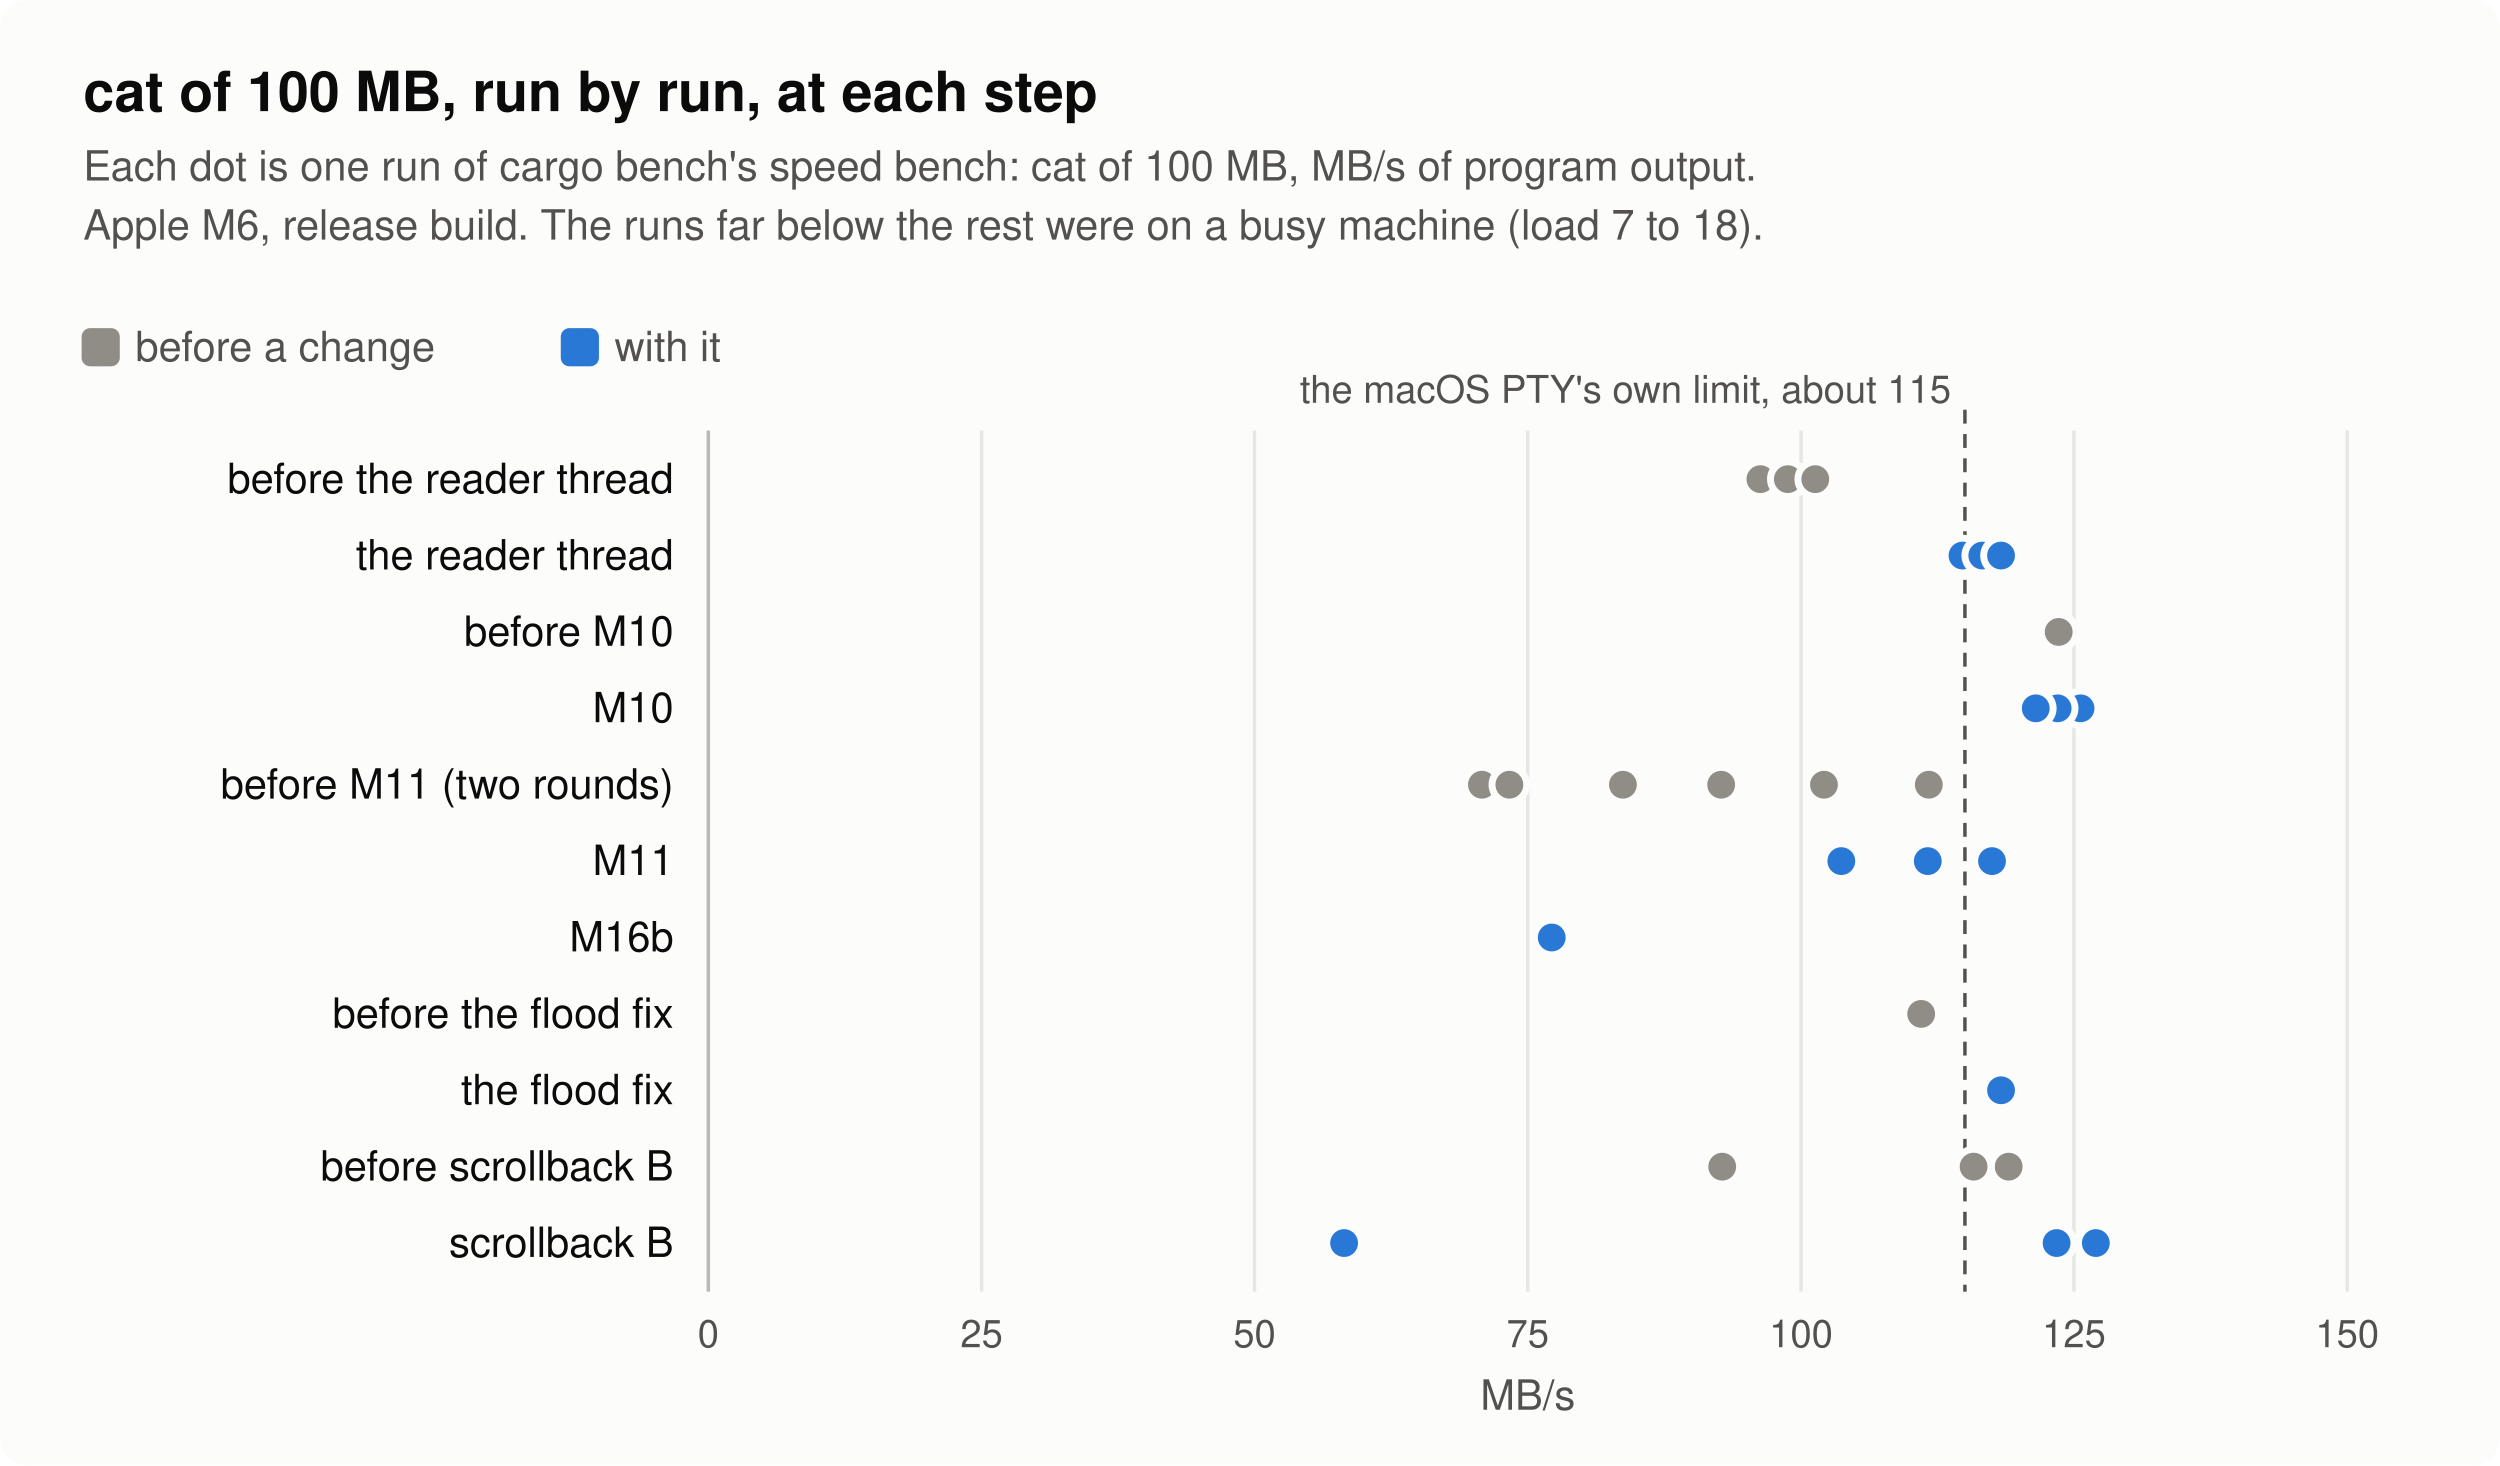
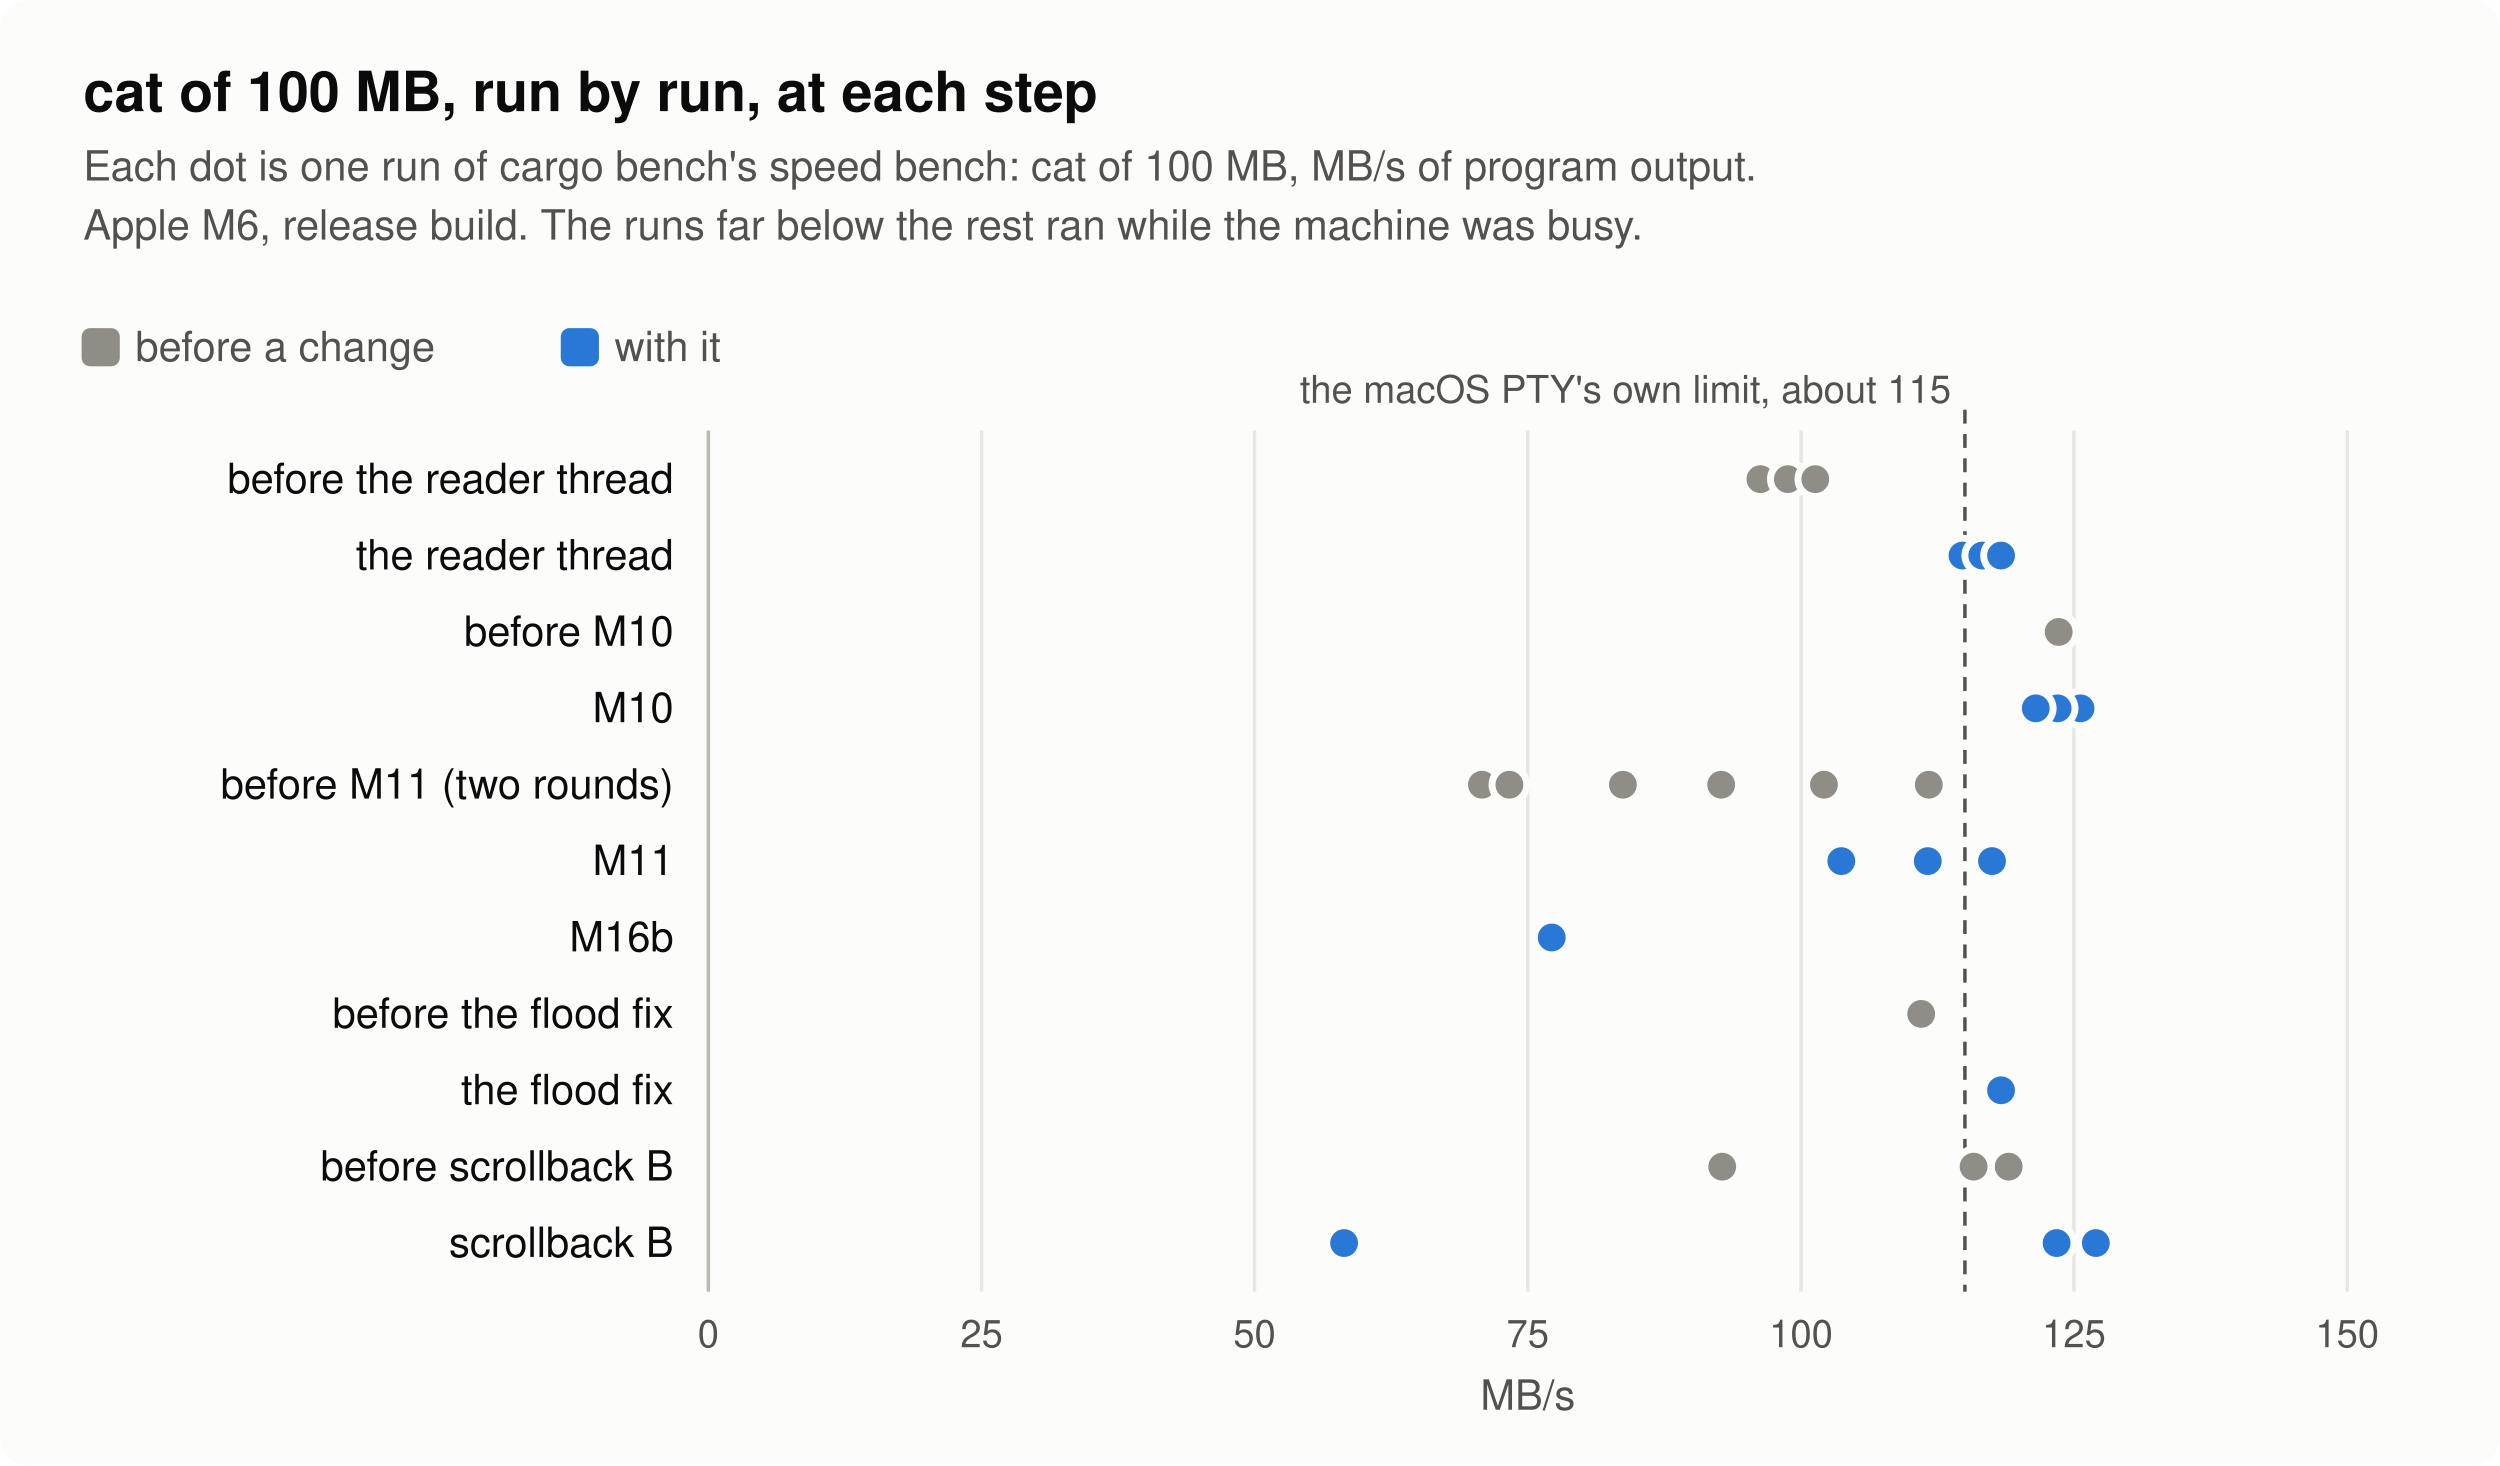
<svg xmlns="http://www.w3.org/2000/svg" width="720" height="422" viewBox="0 0 720 422" role="img" aria-labelledby="title desc">
  <style>
  .bg { fill: #fcfcfb; } .t1 { fill: #0b0b0b; } .t2 { fill: #52514e; }
  .grid { stroke: #e7e6e2; } .axis { stroke: #b9b8b1; } .ref { stroke: #52514e; }
  .c1 { fill: #2a78d6; stroke: #2a78d6; } .c2 { fill: #eb6834; stroke: #eb6834; } .c0 { fill: #8f8d86; stroke: #8f8d86; }
  .ring { stroke: #fcfcfb; }
  @media (prefers-color-scheme: dark) {
    .bg { fill: #1a1a19; } .t1 { fill: #f0efec; } .t2 { fill: #c3c2b7; }
    .grid { stroke: #2f2f2c; } .axis { stroke: #57564f; } .ref { stroke: #c3c2b7; }
    .c1 { fill: #3987e5; stroke: #3987e5; } .c2 { fill: #d95926; stroke: #d95926; } .c0 { fill: #76756f; stroke: #76756f; }
    .ring { stroke: #1a1a19; }
  }
  text { font-family: -apple-system, BlinkMacSystemFont, 'Segoe UI', Helvetica, Arial, sans-serif; }
</style>
  <rect class="bg" width="720" height="422" rx="8" />
  <text x="24.0" y="32.0" class="t1" font-size="16" text-anchor="start" font-weight="600">cat of 100 MB, run by run, at each step</text>
  <text x="24.0" y="52.0" class="t2" font-size="12" text-anchor="start">Each dot is one run of cargo bench's speed bench: cat of 100 MB, MB/s of program output.</text>
-   <text x="24.0" y="69.0" class="t2" font-size="12" text-anchor="start">Apple M6, release build. The runs far below the rest were on a busy machine (load 7 to 18).</text>
+   <text x="24.0" y="69.0" class="t2" font-size="12" text-anchor="start">Apple M6, release build. The runs far below the rest ran while the machine was busy.</text>
  <line x1="204.0" y1="124.0" x2="204.0" y2="372.0" class="axis" stroke-width="1" />
  <text x="204.0" y="388.0" class="t2" font-size="11" text-anchor="middle">0</text>
  <line x1="282.7" y1="124.0" x2="282.7" y2="372.0" class="grid" stroke-width="1" />
  <text x="282.7" y="388.0" class="t2" font-size="11" text-anchor="middle">25</text>
  <line x1="361.3" y1="124.0" x2="361.3" y2="372.0" class="grid" stroke-width="1" />
  <text x="361.3" y="388.0" class="t2" font-size="11" text-anchor="middle">50</text>
  <line x1="440.0" y1="124.0" x2="440.0" y2="372.0" class="grid" stroke-width="1" />
  <text x="440.0" y="388.0" class="t2" font-size="11" text-anchor="middle">75</text>
  <line x1="518.7" y1="124.0" x2="518.7" y2="372.0" class="grid" stroke-width="1" />
  <text x="518.7" y="388.0" class="t2" font-size="11" text-anchor="middle">100</text>
  <line x1="597.3" y1="124.0" x2="597.3" y2="372.0" class="grid" stroke-width="1" />
  <text x="597.3" y="388.0" class="t2" font-size="11" text-anchor="middle">125</text>
  <line x1="676.0" y1="124.0" x2="676.0" y2="372.0" class="grid" stroke-width="1" />
  <text x="676.0" y="388.0" class="t2" font-size="11" text-anchor="middle">150</text>
  <text x="440.0" y="406.0" class="t2" font-size="12" text-anchor="middle">MB/s</text>
  <line x1="565.9" y1="118.0" x2="565.9" y2="372.0" class="ref" stroke-width="1" stroke-dasharray="4 3" />
  <text x="561.9" y="116.0" class="t2" font-size="11" text-anchor="end">the macOS PTY's own limit, about 115</text>
  <rect x="24.0" y="95.0" width="10" height="10" rx="2" class="c0" />
  <text x="39.0" y="104.0" class="t2" font-size="12" text-anchor="start">before a change</text>
  <rect x="162.0" y="95.0" width="10" height="10" rx="2" class="c1" />
  <text x="177.0" y="104.0" class="t2" font-size="12" text-anchor="start">with it</text>
  <text x="194.0" y="142.0" class="t1" font-size="12" text-anchor="end">before the reader thread</text>
  <circle cx="507.0" cy="138.0" r="5" class="c0 ring" stroke-width="2" />
  <circle cx="514.9" cy="138.0" r="5" class="c0 ring" stroke-width="2" />
  <circle cx="522.8" cy="138.0" r="5" class="c0 ring" stroke-width="2" />
  <text x="194.0" y="164.0" class="t1" font-size="12" text-anchor="end">the reader thread</text>
  <circle cx="565.2" cy="160.0" r="5" class="c1 ring" stroke-width="2" />
  <circle cx="570.9" cy="160.0" r="5" class="c1 ring" stroke-width="2" />
  <circle cx="576.3" cy="160.0" r="5" class="c1 ring" stroke-width="2" />
  <text x="194.0" y="186.0" class="t1" font-size="12" text-anchor="end">before M10</text>
  <circle cx="592.9" cy="182.0" r="5" class="c0 ring" stroke-width="2" />
  <text x="194.0" y="208.0" class="t1" font-size="12" text-anchor="end">M10</text>
  <circle cx="599.2" cy="204.0" r="5" class="c1 ring" stroke-width="2" />
  <circle cx="592.6" cy="204.0" r="5" class="c1 ring" stroke-width="2" />
  <circle cx="586.3" cy="204.0" r="5" class="c1 ring" stroke-width="2" />
  <text x="194.0" y="230.0" class="t1" font-size="12" text-anchor="end">before M11 (two rounds)</text>
  <circle cx="495.7" cy="226.0" r="5" class="c0 ring" stroke-width="2" />
  <circle cx="525.3" cy="226.0" r="5" class="c0 ring" stroke-width="2" />
  <circle cx="555.5" cy="226.0" r="5" class="c0 ring" stroke-width="2" />
  <circle cx="426.8" cy="226.0" r="5" class="c0 ring" stroke-width="2" />
  <circle cx="434.7" cy="226.0" r="5" class="c0 ring" stroke-width="2" />
  <circle cx="467.4" cy="226.0" r="5" class="c0 ring" stroke-width="2" />
  <text x="194.0" y="252.0" class="t1" font-size="12" text-anchor="end">M11</text>
  <circle cx="530.3" cy="248.0" r="5" class="c1 ring" stroke-width="2" />
  <circle cx="555.2" cy="248.0" r="5" class="c1 ring" stroke-width="2" />
  <circle cx="573.7" cy="248.0" r="5" class="c1 ring" stroke-width="2" />
  <text x="194.0" y="274.0" class="t1" font-size="12" text-anchor="end">M16b</text>
  <circle cx="446.9" cy="270.0" r="5" class="c1 ring" stroke-width="2" />
  <text x="194.0" y="296.0" class="t1" font-size="12" text-anchor="end">before the flood fix</text>
  <circle cx="553.3" cy="292.0" r="5" class="c0 ring" stroke-width="2" />
  <text x="194.0" y="318.0" class="t1" font-size="12" text-anchor="end">the flood fix</text>
  <circle cx="576.3" cy="314.0" r="5" class="c1 ring" stroke-width="2" />
  <text x="194.0" y="340.0" class="t1" font-size="12" text-anchor="end">before scrollback B</text>
  <circle cx="578.5" cy="336.0" r="5" class="c0 ring" stroke-width="2" />
  <circle cx="568.4" cy="336.0" r="5" class="c0 ring" stroke-width="2" />
  <circle cx="496.0" cy="336.0" r="5" class="c0 ring" stroke-width="2" />
  <text x="194.0" y="362.0" class="t1" font-size="12" text-anchor="end">scrollback B</text>
  <circle cx="603.6" cy="358.0" r="5" class="c1 ring" stroke-width="2" />
  <circle cx="387.1" cy="358.0" r="5" class="c1 ring" stroke-width="2" />
  <circle cx="592.3" cy="358.0" r="5" class="c1 ring" stroke-width="2" />
</svg>
